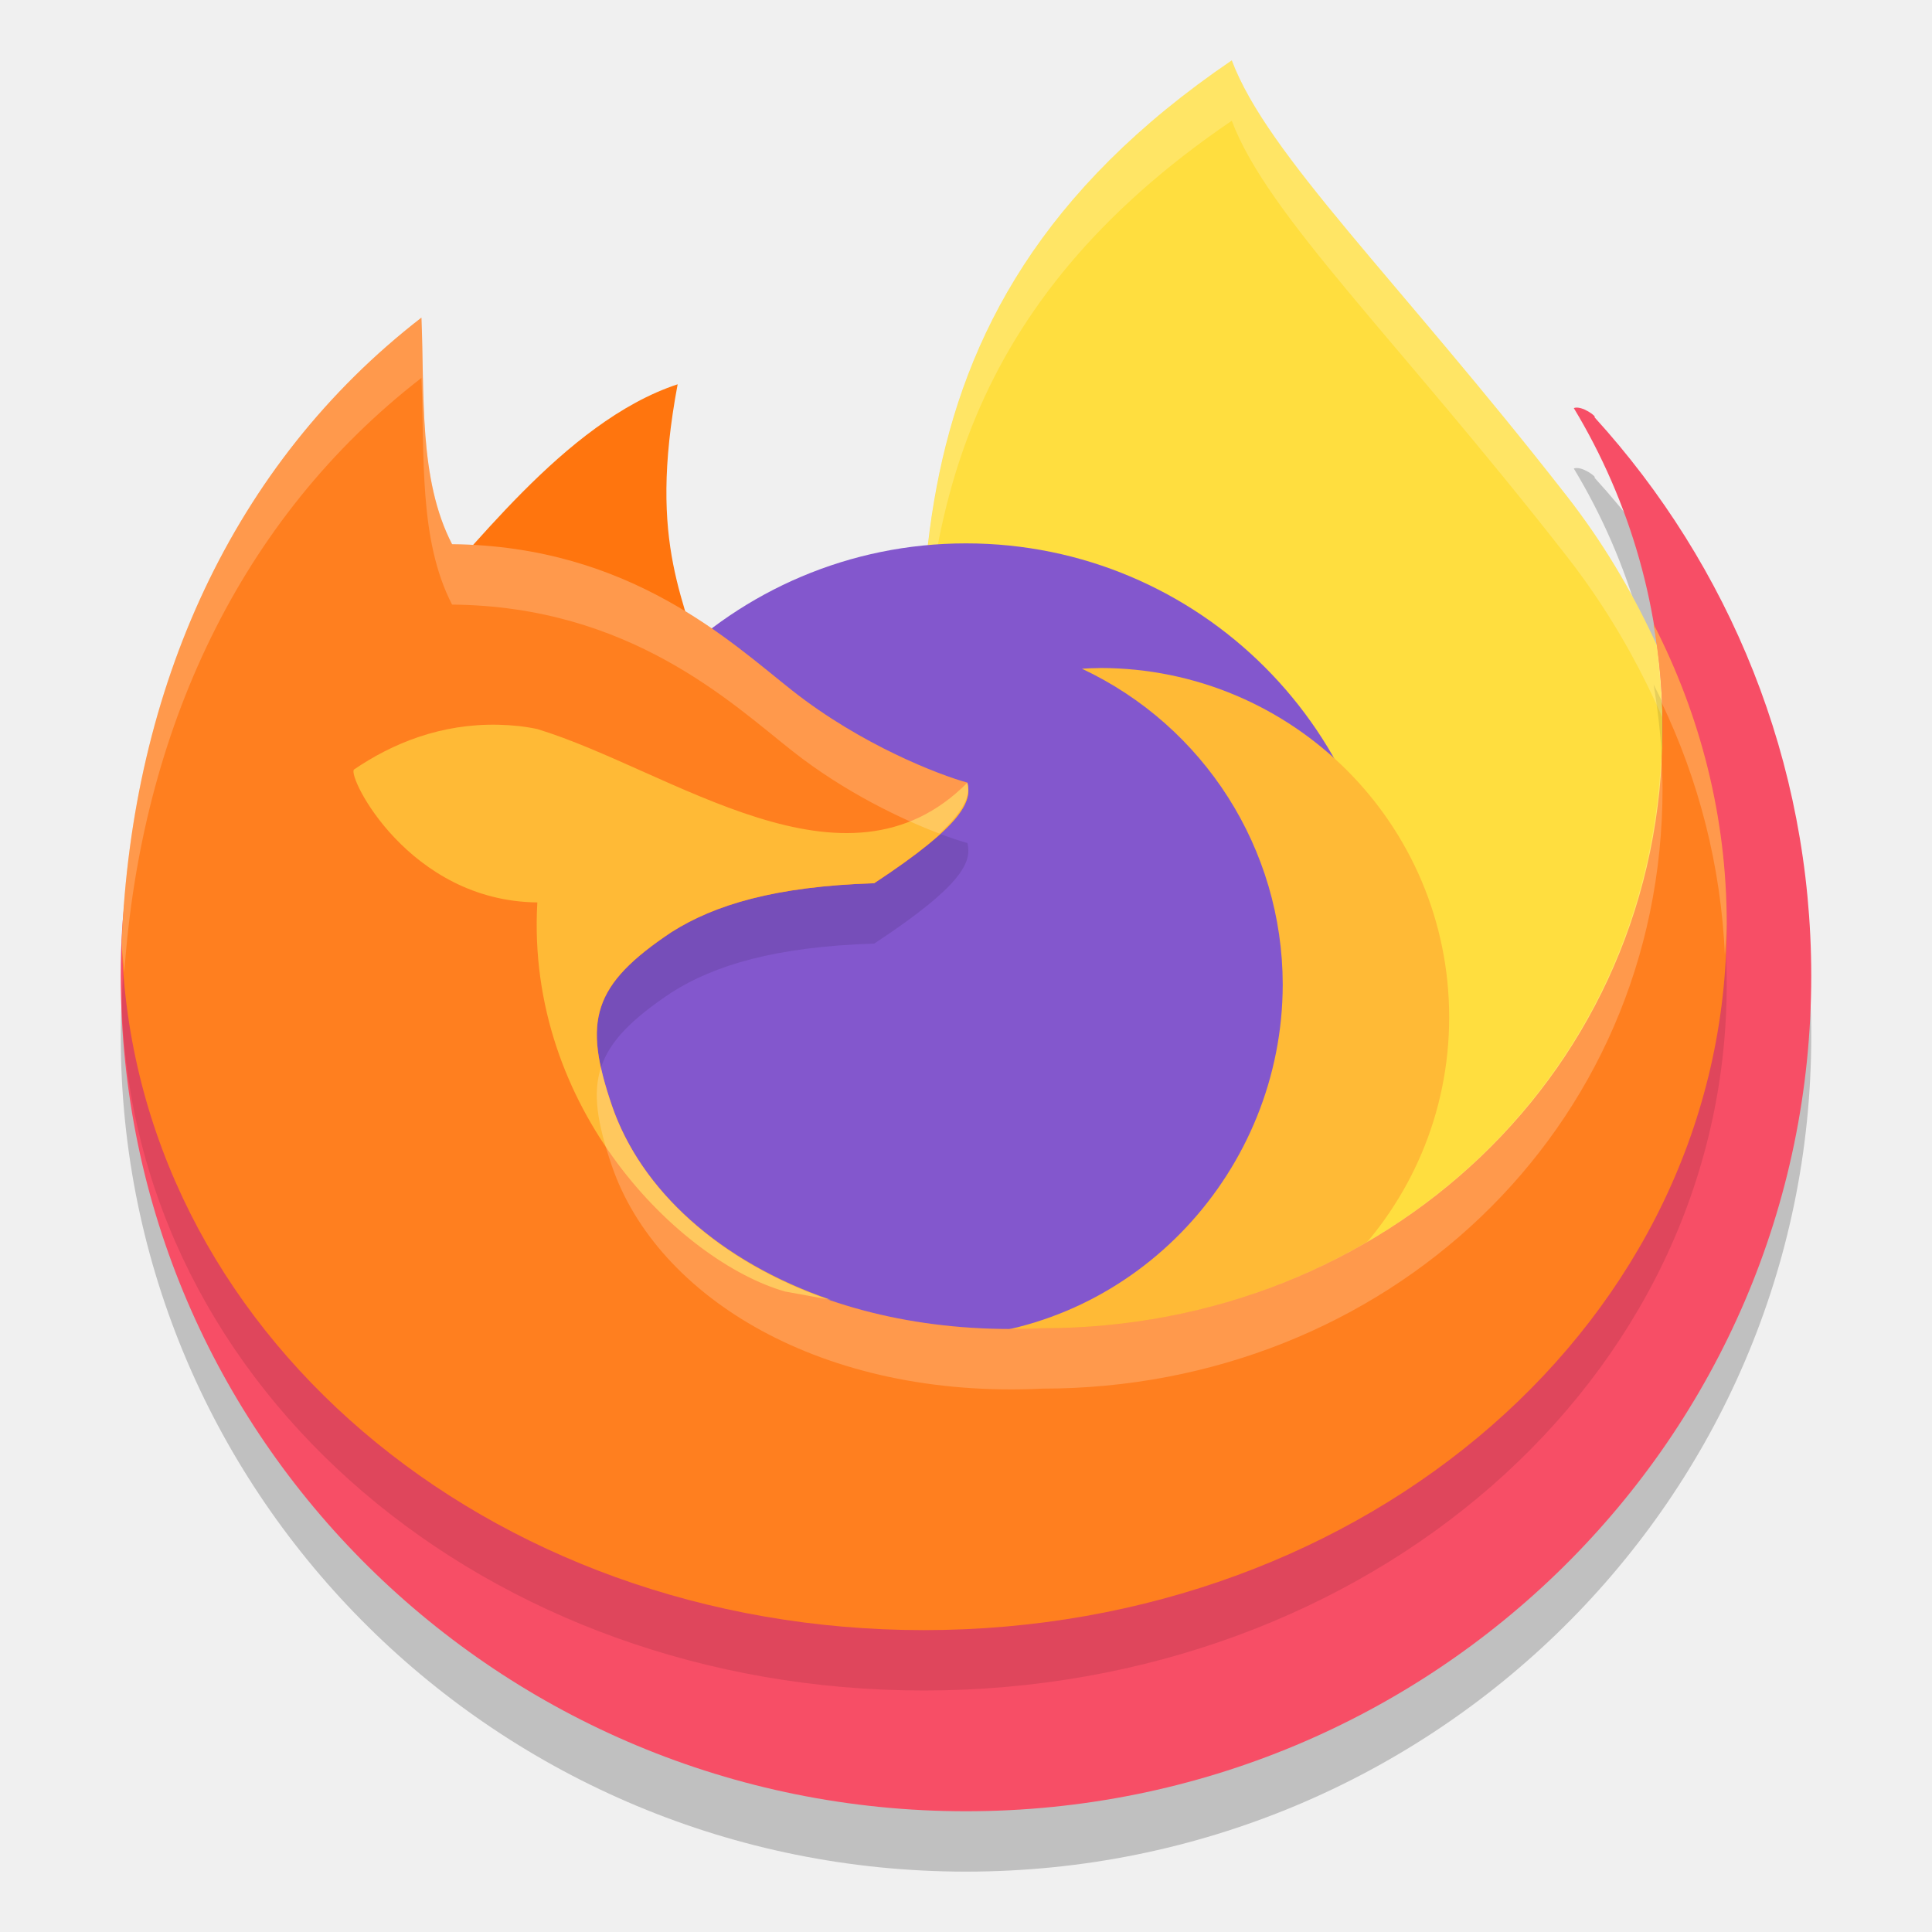
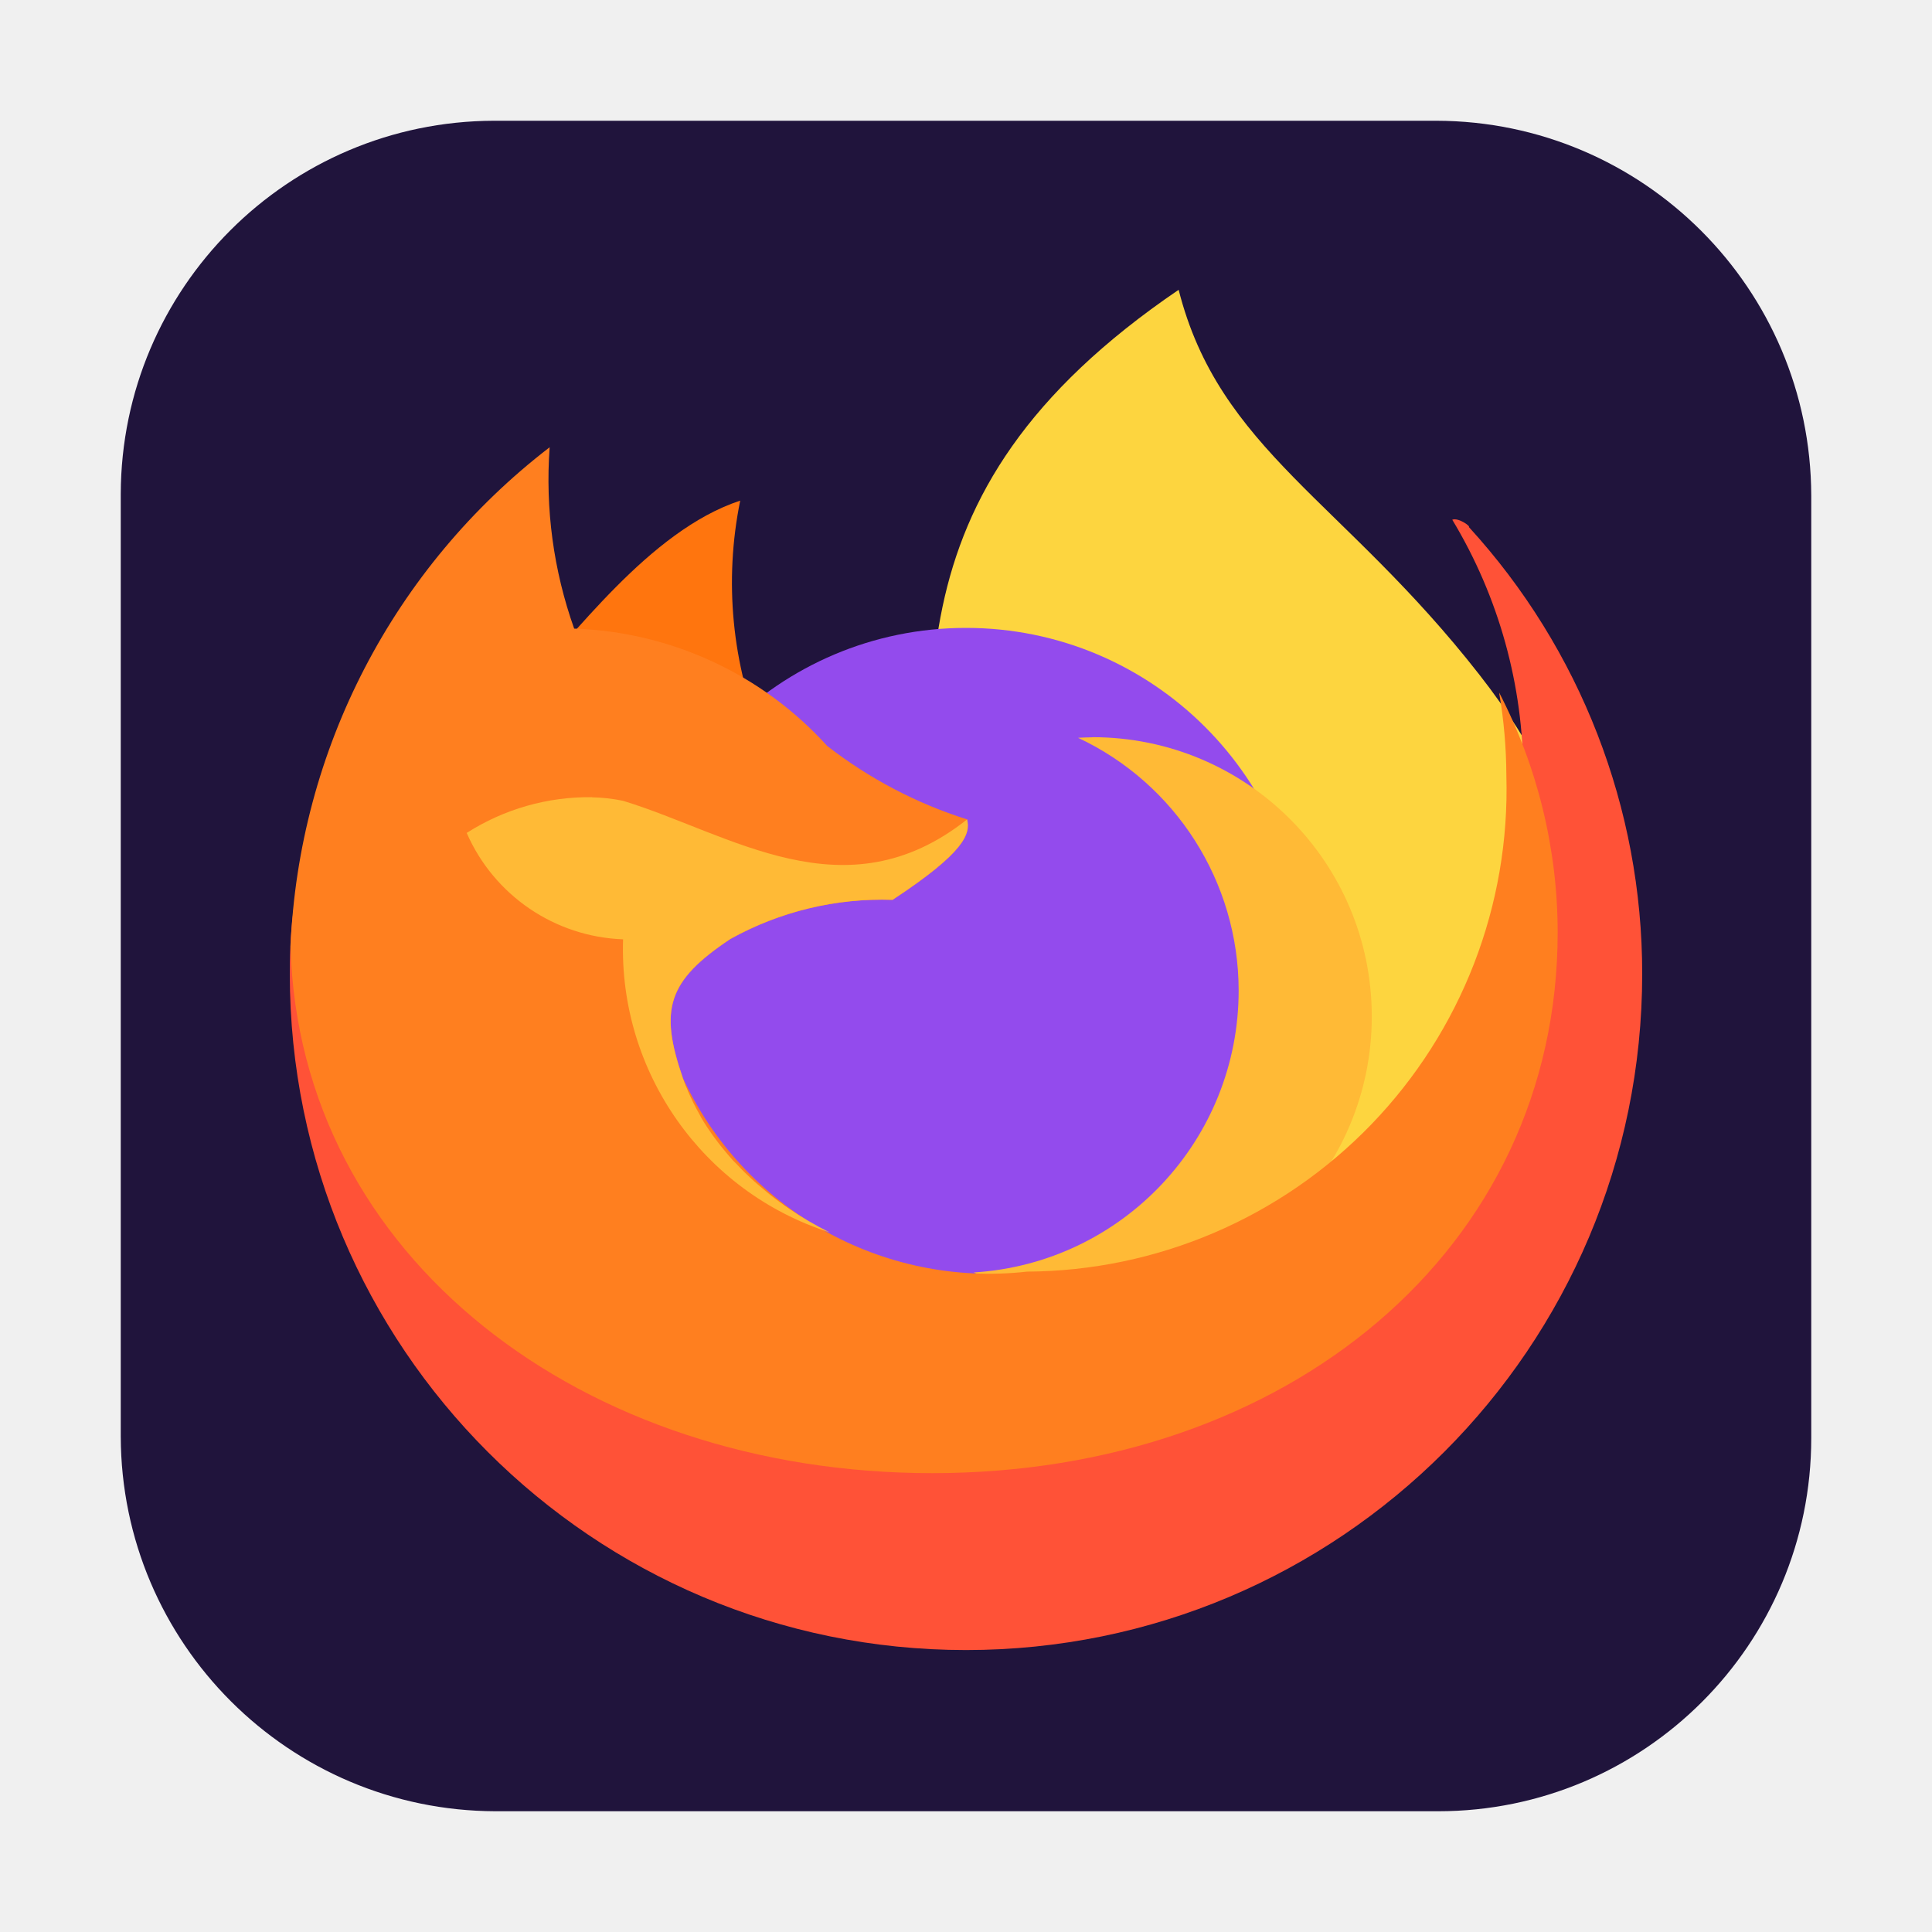
- <svg xmlns="http://www.w3.org/2000/svg" width="32" height="32" version="1">
-   <path style="opacity:0.2" d="M 7.169,12.035 C 3.894,14.567 2,12.735 2,17.164 2,24.805 8.268,31 16,31 c 7.732,0 14,-6.195 14,-13.836 0,-3.558 -1.359,-6.802 -3.591,-9.253 0.05,-0.002 -0.209,-0.201 -0.342,-0.151 0.933,1.547 1.47,3.36 1.47,5.298 0,5.673 -3.155,11.292 -8.827,11.292 -3.643,0.177 -8.497,-2.152 -9.244,-4.332 -0.482,-1.406 -0.36,-2.986 0.951,-3.86 0.712,-0.452 1.751,-0.899 3.393,-0.951 1.501,-0.987 0.771,-0.875 0.698,-1.173 C 14.042,13.906 13.215,13.73 12.072,12.83 11.06,12.034 10.59,11.732 7.641,11.704 7.084,10.632 7.223,13.309 7.169,12.035 Z" />
-   <path style="fill:#ffde3f" d="m 20.402,1 c 0.591,1.572 2.726,3.6 5.543,7.208 2.386,3.055 2.659,6.464 3.541,9.529 l -6.629,5.705 -7.488,-7.687 C 15.336,10.646 14.11,5.277 20.402,1 Z" />
-   <path style="opacity:0.2;fill:#ffffff" d="M 20.402 1 C 15.536 4.307 15.17 8.267 15.268 12.256 C 15.275 8.61 15.944 5.03 20.402 2 C 20.993 3.572 23.128 5.599 25.945 9.207 C 28.122 11.995 28.553 15.067 29.279 17.914 L 29.486 17.736 C 28.604 14.671 28.331 11.262 25.945 8.207 C 23.128 4.599 20.993 2.572 20.402 1 z" />
-   <path style="fill:#ff750e" d="m 6.769,10.2 c 0.973,-0.965 2.561,-3.212 4.455,-3.835 -0.509,2.713 0.151,3.576 0.479,4.963 L 8.658,10.538 Z" />
-   <circle style="fill:#8357cd" cx="16" cy="16" r="7" />
-   <path style="fill:#ffba36" d="m 18.218,11.065 c -0.1,9.8e-4 -0.199,0.004 -0.298,0.011 2.027,0.952 3.323,2.988 3.326,5.228 -0.002,3.077 -2.412,5.685 -5.485,5.843 0.768,0.364 1.608,0.483 2.458,0.485 3.194,2.9e-5 5.784,-2.589 5.784,-5.784 2.9e-5,-3.194 -2.589,-5.784 -5.784,-5.784 z" />
-   <path id="ellipse841" style="fill:#f74e66" d="M 7.169,11.035 C 3.894,13.567 2,11.735 2,16.164 2,23.805 8.268,30 16,30 23.732,30 30,23.805 30,16.164 30,12.606 28.641,9.362 26.409,6.91 c 0.05,-0.002 -0.209,-0.201 -0.342,-0.151 0.933,1.547 1.47,3.36 1.47,5.298 0,5.673 -3.155,11.292 -8.827,11.292 -3.643,0.177 -8.497,-2.152 -9.244,-4.332 -0.482,-1.406 -0.36,-2.986 0.951,-3.86 0.712,-0.452 1.751,-0.899 3.393,-0.951 1.501,-0.987 0.771,-0.875 0.698,-1.173 C 14.042,12.906 13.215,12.73 12.072,11.83 11.06,11.034 10.59,10.732 7.641,10.704 7.084,9.632 7.223,12.309 7.169,11.035 Z" />
-   <path style="opacity:0.1" d="M 6.98,6.261 C 3.845,8.685 2.187,12.402 2.016,16.599 2.196,23.032 8.068,28 15.3,28 c 7.345,0 13.3,-5.128 13.3,-11.7 0,-1.771 -0.436,-3.451 -1.211,-4.962 0.094,0.559 0.149,1.132 0.149,1.719 C 27.538,18.73 22.939,23 17.266,23 13.623,23.177 10.882,21.493 10.135,19.313 9.653,17.907 9.811,17.314 11.122,16.439 11.834,15.987 12.837,15.681 14.48,15.629 15.98,14.642 16.095,14.262 16.023,13.963 15.557,13.836 14.271,13.342 13.129,12.443 12.117,11.647 10.437,10.042 7.488,10.014 6.931,8.941 7.034,7.535 6.98,6.261 Z" />
-   <path style="fill:#ff7f1f" d="M 6.98,5.261 C 3.845,7.685 2.187,11.402 2.016,15.599 2.196,22.032 8.068,27 15.3,27 c 7.345,0 13.3,-5.128 13.3,-11.7 0,-1.771 -0.436,-3.451 -1.211,-4.962 0.094,0.559 0.149,1.132 0.149,1.719 C 27.538,17.73 22.939,22 17.266,22 13.623,22.177 10.882,20.493 10.135,18.313 9.653,16.907 9.811,16.314 11.122,15.439 11.834,14.987 12.837,14.681 14.48,14.629 15.98,13.642 16.095,13.262 16.023,12.963 15.557,12.836 14.271,12.342 13.129,11.443 12.117,10.647 10.437,9.042 7.488,9.014 6.931,7.941 7.034,6.535 6.98,5.261 Z" />
-   <path style="fill:#ffba36" d="M 8.256 12.004 C 7.303 11.983 6.5 12.311 5.863 12.746 C 5.749 12.86 6.771 14.925 8.9 14.947 C 8.703 18.382 11.274 20.894 13 21.391 L 13.758 21.529 C 11.923 20.9 10.614 19.712 10.135 18.312 C 9.653 16.906 9.81 16.314 11.121 15.439 C 11.833 14.987 12.836 14.681 14.479 14.629 C 15.229 14.135 15.635 13.793 15.842 13.537 C 15.945 13.409 15.999 13.304 16.023 13.211 C 16.048 13.118 16.041 13.038 16.023 12.963 C 14.001 15 11.128 12.758 8.902 12.076 C 8.693 12.031 8.476 12.009 8.256 12.004 z" />
-   <path style="opacity:0.2;fill:#ffffff" d="M 6.98 5.26 C 3.846 7.684 2.186 11.402 2.016 15.6 C 2.02 15.772 2.046 15.939 2.059 16.109 C 2.336 12.116 3.97 8.588 6.98 6.26 C 7.035 7.534 6.931 8.941 7.488 10.014 C 10.437 10.041 12.117 11.647 13.129 12.443 C 14 13.129 14.948 13.575 15.559 13.807 C 15.995 13.402 16.07 13.156 16.023 12.963 C 15.557 12.835 14.271 12.343 13.129 11.443 C 12.117 10.647 10.437 9.041 7.488 9.014 C 6.931 7.941 7.035 6.534 6.98 5.26 z M 27.389 10.338 C 27.46 10.76 27.498 11.192 27.518 11.629 C 28.137 12.924 28.503 14.337 28.57 15.82 C 28.579 15.647 28.6 15.477 28.6 15.301 C 28.6 13.53 28.164 11.848 27.389 10.338 z M 27.514 12.527 C 27.265 17.962 22.779 22 17.266 22 C 13.622 22.177 10.882 20.492 10.135 18.312 C 10.054 18.077 9.997 17.873 9.955 17.678 C 9.812 18.111 9.894 18.609 10.135 19.312 C 10.882 21.492 13.622 23.177 17.266 23 C 22.938 23 27.537 18.729 27.537 13.057 C 27.537 12.878 27.523 12.703 27.514 12.527 z" />
+ <svg xmlns="http://www.w3.org/2000/svg" height="16px" width="16px" id="svg6" viewBox="0 0 16 16">
+   <defs>
+     <style>.cls-1{fill:#20143c;}.cls-2{fill:#fdd53f;}.cls-3{fill:#ff750e;}.cls-4{fill:#934bed;}.cls-5{fill:#ffba36;}.cls-6{fill:#ff5237;}.cls-7{fill:#ff7f1f;}</style>
+   </defs>
+   <g id="layer1">
+     <path id="rect51" class="cls-1" d="M4.09,1h7.806A3.112,3.112,0,0,1,15,4.103V11.91A3.09,3.09,0,0,1,11.91,15H4.103A3.112,3.112,0,0,1,1,11.897V4.09A3.099,3.099,0,0,1,4.09,1Z" />
+     <path class="cls-2" d="M9.761,2.4c.336,1.326,1.364,1.745,2.491,3.188.954,1.222.79,1.881,1.143,3.107L10.743,10.977,7.748,7.902C7.734,5.858,7.244,4.111,9.761,2.4Z" />
+     <path class="cls-3" d="M4.348,5.68c.389-.386,1.024-1.285,1.782-1.534a3.406,3.406,0,0,0,.192,1.985L5.104,5.815Z" />
+     <circle class="cls-4" cx="8" cy="8" r="2.8" />
+     <path class="cls-5" d="M9.047,6.106q-.06.001-.119.004a2.313,2.313,0,0,1,1.33,2.091,2.339,2.339,0,0,1-2.194,2.337,2.288,2.288,0,0,0,.983.194,2.313,2.313,0,1,0,0-4.627Z" />
+     <path id="ellipse841" class="cls-6" d="M4.467,6.014C3.157,7.027,2.4,6.294,2.4,8.065a5.6,5.6,0,0,0,11.2,0,5.478,5.478,0,0,0-1.436-3.701c.02-.001-.084-.08-.137-.06a4.089,4.089,0,0,1,.588,2.119c0,2.269-1.262,4.517-3.531,4.517-1.457.071-3.399-.861-3.698-1.733a1.268,1.268,0,0,1,.38-1.544,2.582,2.582,0,0,1,1.357-.38c.6-.395.308-.35.279-.469a2.367,2.367,0,0,1-.975-.481c-.405-.319-.593-.439-1.772-.45C4.434,5.453,4.489,6.524,4.467,6.014Z" />
+     <path class="cls-7" d="M4.552,3.704A5.504,5.504,0,0,0,2.406,7.84C2.478,10.413,4.827,12.2,7.72,12.2c2.938,0,5.18-1.851,5.18-4.48a4.326,4.326,0,0,0-.485-1.985,4.12,4.12,0,0,1,.06.687,3.992,3.992,0,0,1-3.969,4.109A2.798,2.798,0,0,1,5.654,8.925c-.193-.562-.13-.8.395-1.149a2.587,2.587,0,0,1,1.343-.324c.6-.395.646-.547.617-.666a3.712,3.712,0,0,1-1.158-.608,2.96,2.96,0,0,0-2.096-.972A3.681,3.681,0,0,1,4.552,3.704Z" />
+     <path class="cls-5" d="M4.902,6.602a1.882,1.882,0,0,0-1.037.296,1.472,1.472,0,0,0,1.295.881,2.465,2.465,0,0,0,1.71,2.427l0-.001-.001,0q-.083-.041-.162-.087L6.693,10.11q-.044-.026-.087-.053L6.59,10.046q-.043-.027-.084-.056l-.013-.009-.047-.034q-.045-.033-.088-.068l-.02-.017c-.02-.017-.04-.034-.06-.051l-.029-.025-.04-.037-.038-.036-.03-.03-.043-.045-.001-.001L6.07,9.61l-.035-.04-.027-.032L5.973,9.495l-.019-.024c-.014-.018-.028-.037-.042-.056l-.016-.022q-.021-.03-.041-.06l-.011-.017c-.013-.021-.026-.041-.038-.062L5.799,9.24c-.012-.021-.024-.043-.035-.064l-.006-.012q-.018-.034-.034-.069l-.007-.015c-.011-.023-.021-.046-.03-.07L5.682,9q-.015-.037-.028-.075c-.193-.562-.13-.8.395-1.149a2.589,2.589,0,0,1,1.343-.324c.6-.395.646-.547.617-.666-1.012.802-1.958.118-2.849-.154a1.383,1.383,0,0,0-.259-.029Z" />
+   </g>
</svg>
